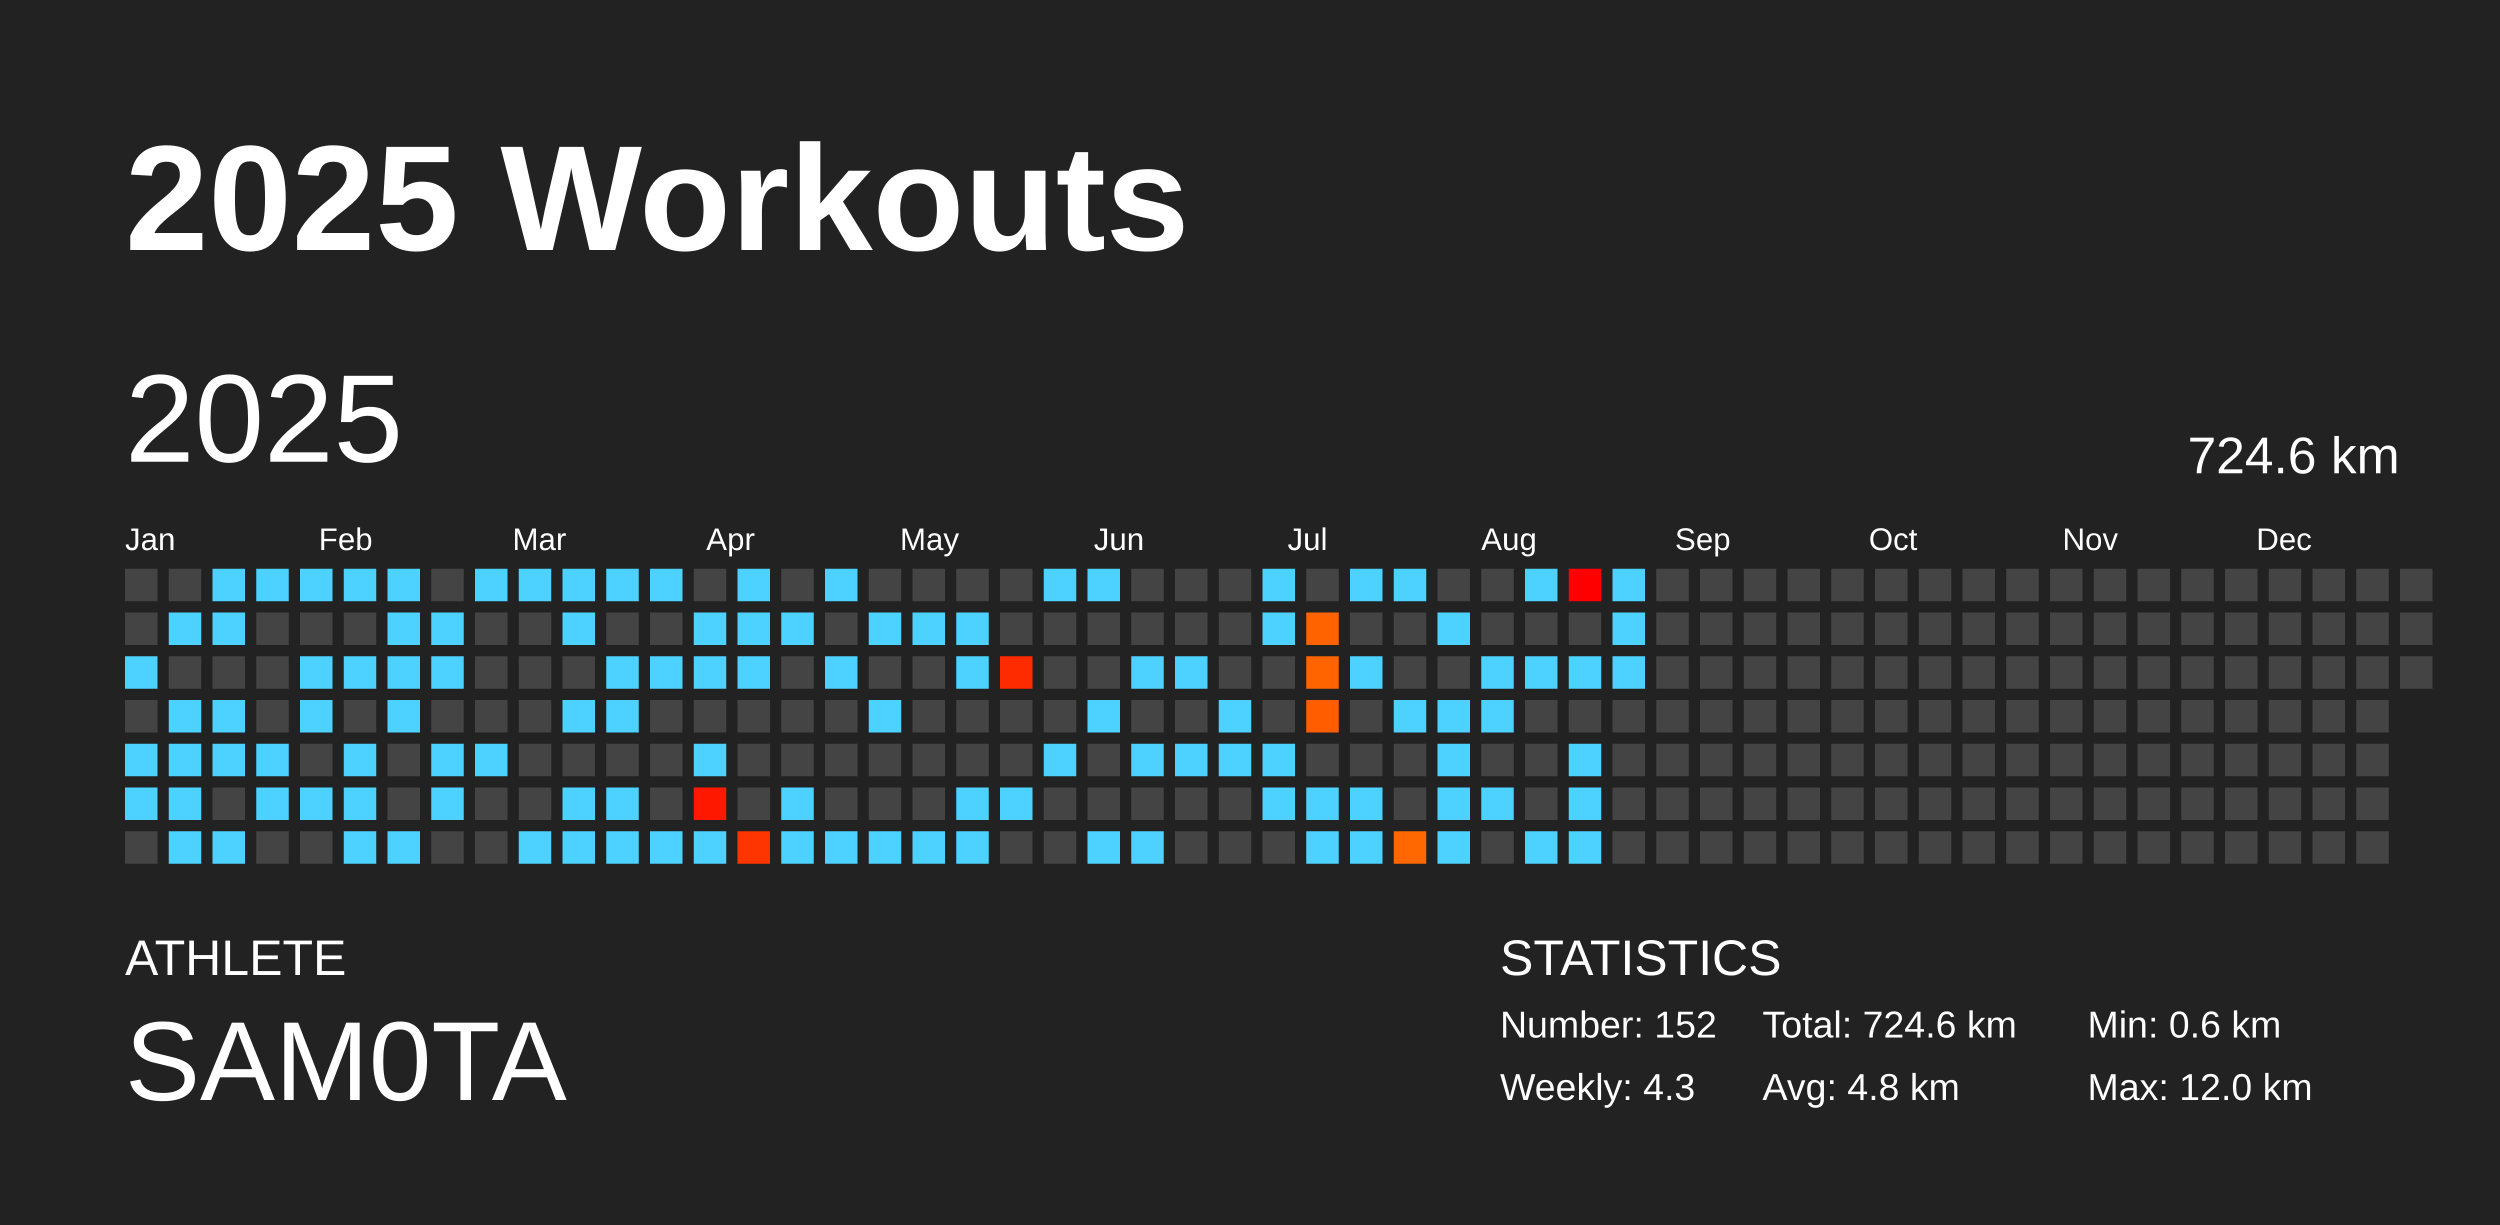
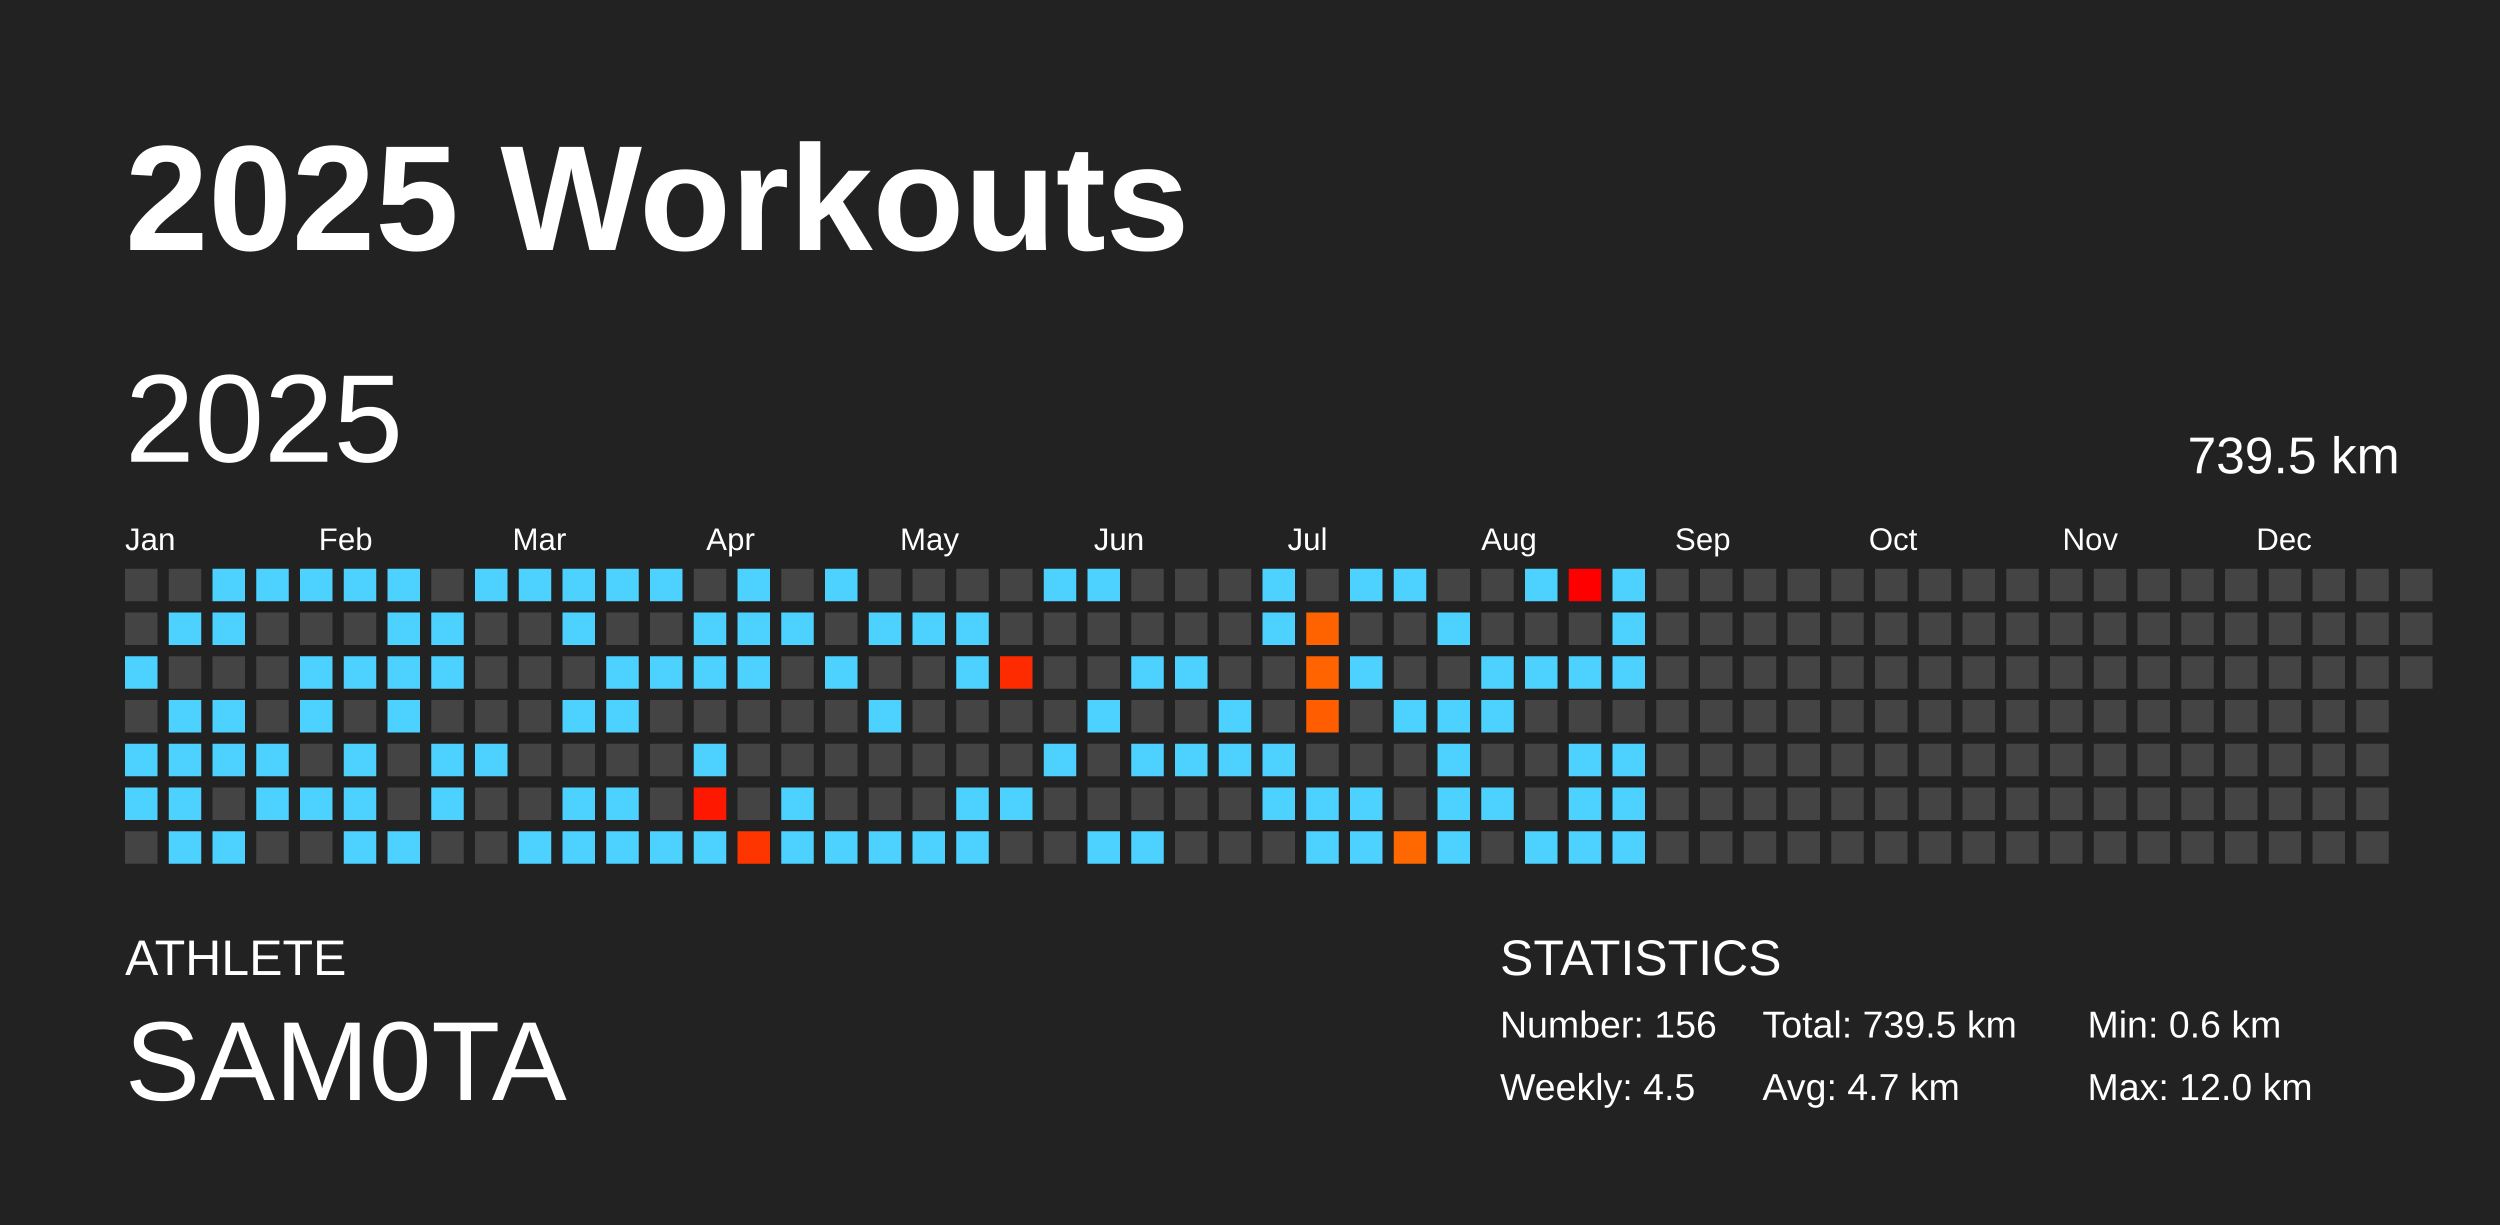
<svg xmlns="http://www.w3.org/2000/svg" baseProfile="full" height="98mm" version="1.1" viewBox="0,0,200,98" width="200mm">
  <defs />
  <rect fill="#222222" height="98" width="200" x="0" y="0" />
  <text fill="#FFFFFF" style="font-size:12px; font-family:Arial; font-weight:bold;" x="10" y="20">2025 Workouts</text>
  <text fill="#FFFFFF" style="font-size:4px; font-family:Arial" x="10" y="78">ATHLETE</text>
  <text fill="#FFFFFF" style="font-size:9px; font-family:Arial" x="10" y="88">SAM0TA</text>
  <text fill="#FFFFFF" style="font-size:4px; font-family:Arial" x="120" y="78">STATISTICS</text>
-   <text fill="#FFFFFF" style="font-size:3px; font-family:Arial" x="120" y="83">Number: 152</text>
-   <text fill="#FFFFFF" style="font-size:3px; font-family:Arial" x="120" y="88">Weekly: 4.3</text>
-   <text fill="#FFFFFF" style="font-size:3px; font-family:Arial" x="141" y="83">Total: 724.6 km</text>
-   <text fill="#FFFFFF" style="font-size:3px; font-family:Arial" x="141" y="88">Avg: 4.8 km</text>
+   <text fill="#FFFFFF" style="font-size:3px; font-family:Arial" x="120" y="83">Number: 156</text>
+   <text fill="#FFFFFF" style="font-size:3px; font-family:Arial" x="120" y="88">Weekly: 4.5</text>
+   <text fill="#FFFFFF" style="font-size:3px; font-family:Arial" x="141" y="83">Total: 739.5 km</text>
+   <text fill="#FFFFFF" style="font-size:3px; font-family:Arial" x="141" y="88">Avg: 4.7 km</text>
  <text fill="#FFFFFF" style="font-size:3px; font-family:Arial" x="167" y="83">Min: 0.6 km</text>
  <text fill="#FFFFFF" style="font-size:3px; font-family:Arial" x="167" y="88">Max: 12.0 km</text>
  <text dominant-baseline="hanging" fill="#FFFFFF" style="font-size:10.0px; font-family:Arial;" x="10" y="30">2025</text>
-   <text dominant-baseline="hanging" fill="#FFFFFF" style="font-size:4.125px; font-family:Arial;" x="175" y="35">724.6 km</text>
+   <text dominant-baseline="hanging" fill="#FFFFFF" style="font-size:4.125px; font-family:Arial;" x="175" y="35">739.5 km</text>
  <text fill="#FFFFFF" style="font-size:2.5px; font-family:Arial" x="10.0" y="44">Jan</text>
  <text fill="#FFFFFF" style="font-size:2.5px; font-family:Arial" x="25.5" y="44">Feb</text>
  <text fill="#FFFFFF" style="font-size:2.5px; font-family:Arial" x="41.0" y="44">Mar</text>
  <text fill="#FFFFFF" style="font-size:2.5px; font-family:Arial" x="56.5" y="44">Apr</text>
  <text fill="#FFFFFF" style="font-size:2.5px; font-family:Arial" x="72.0" y="44">May</text>
  <text fill="#FFFFFF" style="font-size:2.5px; font-family:Arial" x="87.5" y="44">Jun</text>
  <text fill="#FFFFFF" style="font-size:2.5px; font-family:Arial" x="103.0" y="44">Jul</text>
  <text fill="#FFFFFF" style="font-size:2.5px; font-family:Arial" x="118.5" y="44">Aug</text>
  <text fill="#FFFFFF" style="font-size:2.5px; font-family:Arial" x="134.0" y="44">Sep</text>
  <text fill="#FFFFFF" style="font-size:2.5px; font-family:Arial" x="149.5" y="44">Oct</text>
  <text fill="#FFFFFF" style="font-size:2.5px; font-family:Arial" x="165.0" y="44">Nov</text>
  <text fill="#FFFFFF" style="font-size:2.5px; font-family:Arial" x="180.5" y="44">Dec</text>
  <rect fill="#444444" height="2.6" width="2.6" x="10.0" y="45.5" />
  <rect fill="#444444" height="2.6" width="2.6" x="10.0" y="49.0" />
  <rect fill="#4dd2ff" height="2.6" width="2.6" x="10.0" y="52.5" />
  <rect fill="#444444" height="2.6" width="2.6" x="10.0" y="56.0" />
  <rect fill="#4dd2ff" height="2.6" width="2.6" x="10.0" y="59.5" />
  <rect fill="#4dd2ff" height="2.6" width="2.6" x="10.0" y="63.0" />
  <rect fill="#444444" height="2.6" width="2.6" x="10.0" y="66.5" />
  <rect fill="#444444" height="2.6" width="2.6" x="13.5" y="45.5" />
  <rect fill="#4dd2ff" height="2.6" width="2.6" x="13.5" y="49.0" />
  <rect fill="#444444" height="2.6" width="2.6" x="13.5" y="52.5" />
  <rect fill="#4dd2ff" height="2.6" width="2.6" x="13.5" y="56.0" />
  <rect fill="#4dd2ff" height="2.6" width="2.6" x="13.5" y="59.5" />
  <rect fill="#4dd2ff" height="2.6" width="2.6" x="13.5" y="63.0" />
  <rect fill="#4dd2ff" height="2.6" width="2.6" x="13.5" y="66.5" />
  <rect fill="#4dd2ff" height="2.6" width="2.6" x="17.0" y="45.5" />
  <rect fill="#4dd2ff" height="2.6" width="2.6" x="17.0" y="49.0" />
  <rect fill="#444444" height="2.6" width="2.6" x="17.0" y="52.5" />
  <rect fill="#4dd2ff" height="2.6" width="2.6" x="17.0" y="56.0" />
  <rect fill="#4dd2ff" height="2.6" width="2.6" x="17.0" y="59.5" />
  <rect fill="#444444" height="2.6" width="2.6" x="17.0" y="63.0" />
  <rect fill="#4dd2ff" height="2.6" width="2.6" x="17.0" y="66.5" />
  <rect fill="#4dd2ff" height="2.6" width="2.6" x="20.5" y="45.5" />
  <rect fill="#444444" height="2.6" width="2.6" x="20.5" y="49.0" />
  <rect fill="#444444" height="2.6" width="2.6" x="20.5" y="52.5" />
  <rect fill="#444444" height="2.6" width="2.6" x="20.5" y="56.0" />
  <rect fill="#4dd2ff" height="2.6" width="2.6" x="20.5" y="59.5" />
  <rect fill="#4dd2ff" height="2.6" width="2.6" x="20.5" y="63.0" />
  <rect fill="#444444" height="2.6" width="2.6" x="20.5" y="66.5" />
  <rect fill="#4dd2ff" height="2.6" width="2.6" x="24.0" y="45.5" />
  <rect fill="#444444" height="2.6" width="2.6" x="24.0" y="49.0" />
  <rect fill="#4dd2ff" height="2.6" width="2.6" x="24.0" y="52.5" />
  <rect fill="#4dd2ff" height="2.6" width="2.6" x="24.0" y="56.0" />
  <rect fill="#444444" height="2.6" width="2.6" x="24.0" y="59.5" />
  <rect fill="#4dd2ff" height="2.6" width="2.6" x="24.0" y="63.0" />
  <rect fill="#444444" height="2.6" width="2.6" x="24.0" y="66.5" />
  <rect fill="#4dd2ff" height="2.6" width="2.6" x="27.5" y="45.5" />
  <rect fill="#444444" height="2.6" width="2.6" x="27.5" y="49.0" />
  <rect fill="#4dd2ff" height="2.6" width="2.6" x="27.5" y="52.5" />
  <rect fill="#444444" height="2.6" width="2.6" x="27.5" y="56.0" />
  <rect fill="#4dd2ff" height="2.6" width="2.6" x="27.5" y="59.5" />
  <rect fill="#4dd2ff" height="2.6" width="2.6" x="27.5" y="63.0" />
  <rect fill="#4dd2ff" height="2.6" width="2.6" x="27.5" y="66.5" />
  <rect fill="#4dd2ff" height="2.6" width="2.6" x="31.0" y="45.5" />
  <rect fill="#4dd2ff" height="2.6" width="2.6" x="31.0" y="49.0" />
  <rect fill="#4dd2ff" height="2.6" width="2.6" x="31.0" y="52.5" />
  <rect fill="#4dd2ff" height="2.6" width="2.6" x="31.0" y="56.0" />
  <rect fill="#444444" height="2.6" width="2.6" x="31.0" y="59.5" />
  <rect fill="#444444" height="2.6" width="2.6" x="31.0" y="63.0" />
  <rect fill="#4dd2ff" height="2.6" width="2.6" x="31.0" y="66.5" />
  <rect fill="#444444" height="2.6" width="2.6" x="34.5" y="45.5" />
  <rect fill="#4dd2ff" height="2.6" width="2.6" x="34.5" y="49.0" />
  <rect fill="#4dd2ff" height="2.6" width="2.6" x="34.5" y="52.5" />
  <rect fill="#444444" height="2.6" width="2.6" x="34.5" y="56.0" />
  <rect fill="#4dd2ff" height="2.6" width="2.6" x="34.5" y="59.5" />
  <rect fill="#4dd2ff" height="2.6" width="2.6" x="34.5" y="63.0" />
  <rect fill="#444444" height="2.6" width="2.6" x="34.5" y="66.5" />
  <rect fill="#4dd2ff" height="2.6" width="2.6" x="38.0" y="45.5" />
  <rect fill="#444444" height="2.6" width="2.6" x="38.0" y="49.0" />
  <rect fill="#444444" height="2.6" width="2.6" x="38.0" y="52.5" />
  <rect fill="#444444" height="2.6" width="2.6" x="38.0" y="56.0" />
  <rect fill="#4dd2ff" height="2.6" width="2.6" x="38.0" y="59.5" />
  <rect fill="#444444" height="2.6" width="2.6" x="38.0" y="63.0" />
  <rect fill="#444444" height="2.6" width="2.6" x="38.0" y="66.5" />
  <rect fill="#4dd2ff" height="2.6" width="2.6" x="41.5" y="45.5" />
  <rect fill="#444444" height="2.6" width="2.6" x="41.5" y="49.0" />
  <rect fill="#444444" height="2.6" width="2.6" x="41.5" y="52.5" />
  <rect fill="#444444" height="2.6" width="2.6" x="41.5" y="56.0" />
  <rect fill="#444444" height="2.6" width="2.6" x="41.5" y="59.5" />
  <rect fill="#444444" height="2.6" width="2.6" x="41.5" y="63.0" />
  <rect fill="#4dd2ff" height="2.6" width="2.6" x="41.5" y="66.5" />
  <rect fill="#4dd2ff" height="2.6" width="2.6" x="45.0" y="45.5" />
  <rect fill="#4dd2ff" height="2.6" width="2.6" x="45.0" y="49.0" />
  <rect fill="#444444" height="2.6" width="2.6" x="45.0" y="52.5" />
  <rect fill="#4dd2ff" height="2.6" width="2.6" x="45.0" y="56.0" />
  <rect fill="#444444" height="2.6" width="2.6" x="45.0" y="59.5" />
  <rect fill="#4dd2ff" height="2.6" width="2.6" x="45.0" y="63.0" />
  <rect fill="#4dd2ff" height="2.6" width="2.6" x="45.0" y="66.5" />
  <rect fill="#4dd2ff" height="2.6" width="2.6" x="48.5" y="45.5" />
  <rect fill="#444444" height="2.6" width="2.6" x="48.5" y="49.0" />
  <rect fill="#4dd2ff" height="2.6" width="2.6" x="48.5" y="52.5" />
  <rect fill="#4dd2ff" height="2.6" width="2.6" x="48.5" y="56.0" />
  <rect fill="#444444" height="2.6" width="2.6" x="48.5" y="59.5" />
  <rect fill="#4dd2ff" height="2.6" width="2.6" x="48.5" y="63.0" />
  <rect fill="#4dd2ff" height="2.6" width="2.6" x="48.5" y="66.5" />
  <rect fill="#4dd2ff" height="2.6" width="2.6" x="52.0" y="45.5" />
  <rect fill="#444444" height="2.6" width="2.6" x="52.0" y="49.0" />
  <rect fill="#4dd2ff" height="2.6" width="2.6" x="52.0" y="52.5" />
  <rect fill="#444444" height="2.6" width="2.6" x="52.0" y="56.0" />
  <rect fill="#444444" height="2.6" width="2.6" x="52.0" y="59.5" />
  <rect fill="#444444" height="2.6" width="2.6" x="52.0" y="63.0" />
  <rect fill="#4dd2ff" height="2.6" width="2.6" x="52.0" y="66.5" />
  <rect fill="#444444" height="2.6" width="2.6" x="55.5" y="45.5" />
  <rect fill="#4dd2ff" height="2.6" width="2.6" x="55.5" y="49.0" />
  <rect fill="#4dd2ff" height="2.6" width="2.6" x="55.5" y="52.5" />
  <rect fill="#444444" height="2.6" width="2.6" x="55.5" y="56.0" />
  <rect fill="#4dd2ff" height="2.6" width="2.6" x="55.5" y="59.5" />
  <rect fill="#ff1800" height="2.6" width="2.6" x="55.5" y="63.0" />
  <rect fill="#4dd2ff" height="2.6" width="2.6" x="55.5" y="66.5" />
  <rect fill="#4dd2ff" height="2.6" width="2.6" x="59.0" y="45.5" />
  <rect fill="#4dd2ff" height="2.6" width="2.6" x="59.0" y="49.0" />
  <rect fill="#4dd2ff" height="2.6" width="2.6" x="59.0" y="52.5" />
  <rect fill="#444444" height="2.6" width="2.6" x="59.0" y="56.0" />
  <rect fill="#444444" height="2.6" width="2.6" x="59.0" y="59.5" />
  <rect fill="#444444" height="2.6" width="2.6" x="59.0" y="63.0" />
  <rect fill="#ff3500" height="2.6" width="2.6" x="59.0" y="66.5" />
  <rect fill="#444444" height="2.6" width="2.6" x="62.5" y="45.5" />
  <rect fill="#4dd2ff" height="2.6" width="2.6" x="62.5" y="49.0" />
  <rect fill="#444444" height="2.6" width="2.6" x="62.5" y="52.5" />
  <rect fill="#444444" height="2.6" width="2.6" x="62.5" y="56.0" />
  <rect fill="#444444" height="2.6" width="2.6" x="62.5" y="59.5" />
  <rect fill="#4dd2ff" height="2.6" width="2.6" x="62.5" y="63.0" />
  <rect fill="#4dd2ff" height="2.6" width="2.6" x="62.5" y="66.5" />
  <rect fill="#4dd2ff" height="2.6" width="2.6" x="66.0" y="45.5" />
  <rect fill="#444444" height="2.6" width="2.6" x="66.0" y="49.0" />
  <rect fill="#4dd2ff" height="2.6" width="2.6" x="66.0" y="52.5" />
  <rect fill="#444444" height="2.6" width="2.6" x="66.0" y="56.0" />
  <rect fill="#444444" height="2.6" width="2.6" x="66.0" y="59.5" />
  <rect fill="#444444" height="2.6" width="2.6" x="66.0" y="63.0" />
  <rect fill="#4dd2ff" height="2.6" width="2.6" x="66.0" y="66.5" />
  <rect fill="#444444" height="2.6" width="2.6" x="69.5" y="45.5" />
  <rect fill="#4dd2ff" height="2.6" width="2.6" x="69.5" y="49.0" />
  <rect fill="#444444" height="2.6" width="2.6" x="69.5" y="52.5" />
  <rect fill="#4dd2ff" height="2.6" width="2.6" x="69.5" y="56.0" />
  <rect fill="#444444" height="2.6" width="2.6" x="69.5" y="59.5" />
  <rect fill="#444444" height="2.6" width="2.6" x="69.5" y="63.0" />
  <rect fill="#4dd2ff" height="2.6" width="2.6" x="69.5" y="66.5" />
  <rect fill="#444444" height="2.6" width="2.6" x="73.0" y="45.5" />
  <rect fill="#4dd2ff" height="2.6" width="2.6" x="73.0" y="49.0" />
  <rect fill="#444444" height="2.6" width="2.6" x="73.0" y="52.5" />
  <rect fill="#444444" height="2.6" width="2.6" x="73.0" y="56.0" />
  <rect fill="#444444" height="2.6" width="2.6" x="73.0" y="59.5" />
  <rect fill="#444444" height="2.6" width="2.6" x="73.0" y="63.0" />
  <rect fill="#4dd2ff" height="2.6" width="2.6" x="73.0" y="66.5" />
  <rect fill="#444444" height="2.6" width="2.6" x="76.5" y="45.5" />
  <rect fill="#4dd2ff" height="2.6" width="2.6" x="76.5" y="49.0" />
  <rect fill="#4dd2ff" height="2.6" width="2.6" x="76.5" y="52.5" />
  <rect fill="#444444" height="2.6" width="2.6" x="76.5" y="56.0" />
  <rect fill="#444444" height="2.6" width="2.6" x="76.5" y="59.5" />
  <rect fill="#4dd2ff" height="2.6" width="2.6" x="76.5" y="63.0" />
  <rect fill="#4dd2ff" height="2.6" width="2.6" x="76.5" y="66.5" />
  <rect fill="#444444" height="2.6" width="2.6" x="80.0" y="45.5" />
  <rect fill="#444444" height="2.6" width="2.6" x="80.0" y="49.0" />
  <rect fill="#ff2b00" height="2.6" width="2.6" x="80.0" y="52.5" />
  <rect fill="#444444" height="2.6" width="2.6" x="80.0" y="56.0" />
  <rect fill="#444444" height="2.6" width="2.6" x="80.0" y="59.5" />
  <rect fill="#4dd2ff" height="2.6" width="2.6" x="80.0" y="63.0" />
  <rect fill="#444444" height="2.6" width="2.6" x="80.0" y="66.5" />
  <rect fill="#4dd2ff" height="2.6" width="2.6" x="83.5" y="45.5" />
  <rect fill="#444444" height="2.6" width="2.6" x="83.5" y="49.0" />
  <rect fill="#444444" height="2.6" width="2.6" x="83.5" y="52.5" />
  <rect fill="#444444" height="2.6" width="2.6" x="83.5" y="56.0" />
  <rect fill="#4dd2ff" height="2.6" width="2.6" x="83.5" y="59.5" />
  <rect fill="#444444" height="2.6" width="2.6" x="83.5" y="63.0" />
  <rect fill="#444444" height="2.6" width="2.6" x="83.5" y="66.5" />
  <rect fill="#4dd2ff" height="2.6" width="2.6" x="87.0" y="45.5" />
  <rect fill="#444444" height="2.6" width="2.6" x="87.0" y="49.0" />
  <rect fill="#444444" height="2.6" width="2.6" x="87.0" y="52.5" />
  <rect fill="#4dd2ff" height="2.6" width="2.6" x="87.0" y="56.0" />
  <rect fill="#444444" height="2.6" width="2.6" x="87.0" y="59.5" />
  <rect fill="#444444" height="2.6" width="2.6" x="87.0" y="63.0" />
  <rect fill="#4dd2ff" height="2.6" width="2.6" x="87.0" y="66.5" />
  <rect fill="#444444" height="2.6" width="2.6" x="90.5" y="45.5" />
  <rect fill="#444444" height="2.6" width="2.6" x="90.5" y="49.0" />
  <rect fill="#4dd2ff" height="2.6" width="2.6" x="90.5" y="52.5" />
  <rect fill="#444444" height="2.6" width="2.6" x="90.5" y="56.0" />
  <rect fill="#4dd2ff" height="2.6" width="2.6" x="90.5" y="59.5" />
  <rect fill="#444444" height="2.6" width="2.6" x="90.5" y="63.0" />
  <rect fill="#4dd2ff" height="2.6" width="2.6" x="90.5" y="66.5" />
  <rect fill="#444444" height="2.6" width="2.6" x="94.0" y="45.5" />
  <rect fill="#444444" height="2.6" width="2.6" x="94.0" y="49.0" />
  <rect fill="#4dd2ff" height="2.6" width="2.6" x="94.0" y="52.5" />
  <rect fill="#444444" height="2.6" width="2.6" x="94.0" y="56.0" />
  <rect fill="#4dd2ff" height="2.6" width="2.6" x="94.0" y="59.5" />
  <rect fill="#444444" height="2.6" width="2.6" x="94.0" y="63.0" />
  <rect fill="#444444" height="2.6" width="2.6" x="94.0" y="66.5" />
  <rect fill="#444444" height="2.6" width="2.6" x="97.5" y="45.5" />
  <rect fill="#444444" height="2.6" width="2.6" x="97.5" y="49.0" />
  <rect fill="#444444" height="2.6" width="2.6" x="97.5" y="52.5" />
  <rect fill="#4dd2ff" height="2.6" width="2.6" x="97.5" y="56.0" />
  <rect fill="#4dd2ff" height="2.6" width="2.6" x="97.5" y="59.5" />
  <rect fill="#444444" height="2.6" width="2.6" x="97.5" y="63.0" />
  <rect fill="#444444" height="2.6" width="2.6" x="97.5" y="66.5" />
  <rect fill="#4dd2ff" height="2.6" width="2.6" x="101.0" y="45.5" />
  <rect fill="#4dd2ff" height="2.6" width="2.6" x="101.0" y="49.0" />
  <rect fill="#444444" height="2.6" width="2.6" x="101.0" y="52.5" />
  <rect fill="#444444" height="2.6" width="2.6" x="101.0" y="56.0" />
  <rect fill="#4dd2ff" height="2.6" width="2.6" x="101.0" y="59.5" />
  <rect fill="#4dd2ff" height="2.6" width="2.6" x="101.0" y="63.0" />
  <rect fill="#444444" height="2.6" width="2.6" x="101.0" y="66.5" />
  <rect fill="#444444" height="2.6" width="2.6" x="104.5" y="45.5" />
  <rect fill="#ff6300" height="2.6" width="2.6" x="104.5" y="49.0" />
  <rect fill="#ff6400" height="2.6" width="2.6" x="104.5" y="52.5" />
  <rect fill="#ff5d00" height="2.6" width="2.6" x="104.5" y="56.0" />
  <rect fill="#444444" height="2.6" width="2.6" x="104.5" y="59.5" />
  <rect fill="#4dd2ff" height="2.6" width="2.6" x="104.5" y="63.0" />
  <rect fill="#4dd2ff" height="2.6" width="2.6" x="104.5" y="66.5" />
  <rect fill="#4dd2ff" height="2.6" width="2.6" x="108.0" y="45.5" />
  <rect fill="#444444" height="2.6" width="2.6" x="108.0" y="49.0" />
  <rect fill="#4dd2ff" height="2.6" width="2.6" x="108.0" y="52.5" />
  <rect fill="#444444" height="2.6" width="2.6" x="108.0" y="56.0" />
  <rect fill="#444444" height="2.6" width="2.6" x="108.0" y="59.5" />
  <rect fill="#4dd2ff" height="2.6" width="2.6" x="108.0" y="63.0" />
  <rect fill="#4dd2ff" height="2.6" width="2.6" x="108.0" y="66.5" />
  <rect fill="#4dd2ff" height="2.6" width="2.6" x="111.5" y="45.5" />
  <rect fill="#444444" height="2.6" width="2.6" x="111.5" y="49.0" />
  <rect fill="#444444" height="2.6" width="2.6" x="111.5" y="52.5" />
  <rect fill="#4dd2ff" height="2.6" width="2.6" x="111.5" y="56.0" />
  <rect fill="#444444" height="2.6" width="2.6" x="111.5" y="59.5" />
  <rect fill="#444444" height="2.6" width="2.6" x="111.5" y="63.0" />
  <rect fill="#ff6800" height="2.6" width="2.6" x="111.5" y="66.5" />
  <rect fill="#444444" height="2.6" width="2.6" x="115.0" y="45.5" />
  <rect fill="#4dd2ff" height="2.6" width="2.6" x="115.0" y="49.0" />
  <rect fill="#444444" height="2.6" width="2.6" x="115.0" y="52.5" />
  <rect fill="#4dd2ff" height="2.6" width="2.6" x="115.0" y="56.0" />
  <rect fill="#4dd2ff" height="2.6" width="2.6" x="115.0" y="59.5" />
  <rect fill="#4dd2ff" height="2.6" width="2.6" x="115.0" y="63.0" />
  <rect fill="#4dd2ff" height="2.6" width="2.6" x="115.0" y="66.5" />
  <rect fill="#444444" height="2.6" width="2.6" x="118.5" y="45.5" />
  <rect fill="#444444" height="2.6" width="2.6" x="118.5" y="49.0" />
  <rect fill="#4dd2ff" height="2.6" width="2.6" x="118.5" y="52.5" />
  <rect fill="#4dd2ff" height="2.6" width="2.6" x="118.5" y="56.0" />
  <rect fill="#444444" height="2.6" width="2.6" x="118.5" y="59.5" />
  <rect fill="#4dd2ff" height="2.6" width="2.6" x="118.5" y="63.0" />
  <rect fill="#444444" height="2.6" width="2.6" x="118.5" y="66.5" />
  <rect fill="#4dd2ff" height="2.6" width="2.6" x="122.0" y="45.5" />
  <rect fill="#444444" height="2.6" width="2.6" x="122.0" y="49.0" />
  <rect fill="#4dd2ff" height="2.6" width="2.6" x="122.0" y="52.5" />
  <rect fill="#444444" height="2.6" width="2.6" x="122.0" y="56.0" />
  <rect fill="#444444" height="2.6" width="2.6" x="122.0" y="59.5" />
  <rect fill="#444444" height="2.6" width="2.6" x="122.0" y="63.0" />
  <rect fill="#4dd2ff" height="2.6" width="2.6" x="122.0" y="66.5" />
  <rect fill="#ff0000" height="2.6" width="2.6" x="125.5" y="45.5" />
  <rect fill="#444444" height="2.6" width="2.6" x="125.5" y="49.0" />
  <rect fill="#4dd2ff" height="2.6" width="2.6" x="125.5" y="52.5" />
  <rect fill="#444444" height="2.6" width="2.6" x="125.5" y="56.0" />
  <rect fill="#4dd2ff" height="2.6" width="2.6" x="125.5" y="59.5" />
  <rect fill="#4dd2ff" height="2.6" width="2.6" x="125.5" y="63.0" />
  <rect fill="#4dd2ff" height="2.6" width="2.6" x="125.5" y="66.5" />
  <rect fill="#4dd2ff" height="2.6" width="2.6" x="129.0" y="45.5" />
  <rect fill="#4dd2ff" height="2.6" width="2.6" x="129.0" y="49.0" />
  <rect fill="#4dd2ff" height="2.6" width="2.6" x="129.0" y="52.5" />
  <rect fill="#444444" height="2.6" width="2.6" x="129.0" y="56.0" />
-   <rect fill="#444444" height="2.6" width="2.6" x="129.0" y="59.5" />
-   <rect fill="#444444" height="2.6" width="2.6" x="129.0" y="63.0" />
-   <rect fill="#444444" height="2.6" width="2.6" x="129.0" y="66.5" />
+   <rect fill="#4dd2ff" height="2.6" width="2.6" x="129.0" y="59.5" />
+   <rect fill="#4dd2ff" height="2.6" width="2.6" x="129.0" y="63.0" />
+   <rect fill="#4dd2ff" height="2.6" width="2.6" x="129.0" y="66.5" />
  <rect fill="#444444" height="2.6" width="2.6" x="132.5" y="45.5" />
  <rect fill="#444444" height="2.6" width="2.6" x="132.5" y="49.0" />
  <rect fill="#444444" height="2.6" width="2.6" x="132.5" y="52.5" />
  <rect fill="#444444" height="2.6" width="2.6" x="132.5" y="56.0" />
  <rect fill="#444444" height="2.6" width="2.6" x="132.5" y="59.5" />
  <rect fill="#444444" height="2.6" width="2.6" x="132.5" y="63.0" />
  <rect fill="#444444" height="2.6" width="2.6" x="132.5" y="66.5" />
  <rect fill="#444444" height="2.6" width="2.6" x="136.0" y="45.5" />
  <rect fill="#444444" height="2.6" width="2.6" x="136.0" y="49.0" />
  <rect fill="#444444" height="2.6" width="2.6" x="136.0" y="52.5" />
  <rect fill="#444444" height="2.6" width="2.6" x="136.0" y="56.0" />
  <rect fill="#444444" height="2.6" width="2.6" x="136.0" y="59.5" />
  <rect fill="#444444" height="2.6" width="2.6" x="136.0" y="63.0" />
  <rect fill="#444444" height="2.6" width="2.6" x="136.0" y="66.5" />
  <rect fill="#444444" height="2.6" width="2.6" x="139.5" y="45.5" />
  <rect fill="#444444" height="2.6" width="2.6" x="139.5" y="49.0" />
  <rect fill="#444444" height="2.6" width="2.6" x="139.5" y="52.5" />
  <rect fill="#444444" height="2.6" width="2.6" x="139.5" y="56.0" />
  <rect fill="#444444" height="2.6" width="2.6" x="139.5" y="59.5" />
  <rect fill="#444444" height="2.6" width="2.6" x="139.5" y="63.0" />
  <rect fill="#444444" height="2.6" width="2.6" x="139.5" y="66.5" />
  <rect fill="#444444" height="2.6" width="2.6" x="143.0" y="45.5" />
  <rect fill="#444444" height="2.6" width="2.6" x="143.0" y="49.0" />
  <rect fill="#444444" height="2.6" width="2.6" x="143.0" y="52.5" />
  <rect fill="#444444" height="2.6" width="2.6" x="143.0" y="56.0" />
  <rect fill="#444444" height="2.6" width="2.6" x="143.0" y="59.5" />
  <rect fill="#444444" height="2.6" width="2.6" x="143.0" y="63.0" />
  <rect fill="#444444" height="2.6" width="2.6" x="143.0" y="66.5" />
  <rect fill="#444444" height="2.6" width="2.6" x="146.5" y="45.5" />
  <rect fill="#444444" height="2.6" width="2.6" x="146.5" y="49.0" />
  <rect fill="#444444" height="2.6" width="2.6" x="146.5" y="52.5" />
  <rect fill="#444444" height="2.6" width="2.6" x="146.5" y="56.0" />
  <rect fill="#444444" height="2.6" width="2.6" x="146.5" y="59.5" />
  <rect fill="#444444" height="2.6" width="2.6" x="146.5" y="63.0" />
  <rect fill="#444444" height="2.6" width="2.6" x="146.5" y="66.5" />
  <rect fill="#444444" height="2.6" width="2.6" x="150.0" y="45.5" />
  <rect fill="#444444" height="2.6" width="2.6" x="150.0" y="49.0" />
  <rect fill="#444444" height="2.6" width="2.6" x="150.0" y="52.5" />
  <rect fill="#444444" height="2.6" width="2.6" x="150.0" y="56.0" />
  <rect fill="#444444" height="2.6" width="2.6" x="150.0" y="59.5" />
  <rect fill="#444444" height="2.6" width="2.6" x="150.0" y="63.0" />
  <rect fill="#444444" height="2.6" width="2.6" x="150.0" y="66.5" />
  <rect fill="#444444" height="2.6" width="2.6" x="153.5" y="45.5" />
  <rect fill="#444444" height="2.6" width="2.6" x="153.5" y="49.0" />
  <rect fill="#444444" height="2.6" width="2.6" x="153.5" y="52.5" />
  <rect fill="#444444" height="2.6" width="2.6" x="153.5" y="56.0" />
  <rect fill="#444444" height="2.6" width="2.6" x="153.5" y="59.5" />
  <rect fill="#444444" height="2.6" width="2.6" x="153.5" y="63.0" />
  <rect fill="#444444" height="2.6" width="2.6" x="153.5" y="66.5" />
  <rect fill="#444444" height="2.6" width="2.6" x="157.0" y="45.5" />
  <rect fill="#444444" height="2.6" width="2.6" x="157.0" y="49.0" />
  <rect fill="#444444" height="2.6" width="2.6" x="157.0" y="52.5" />
  <rect fill="#444444" height="2.6" width="2.6" x="157.0" y="56.0" />
  <rect fill="#444444" height="2.6" width="2.6" x="157.0" y="59.5" />
  <rect fill="#444444" height="2.6" width="2.6" x="157.0" y="63.0" />
  <rect fill="#444444" height="2.6" width="2.6" x="157.0" y="66.5" />
  <rect fill="#444444" height="2.6" width="2.6" x="160.5" y="45.5" />
  <rect fill="#444444" height="2.6" width="2.6" x="160.5" y="49.0" />
  <rect fill="#444444" height="2.6" width="2.6" x="160.5" y="52.5" />
  <rect fill="#444444" height="2.6" width="2.6" x="160.5" y="56.0" />
  <rect fill="#444444" height="2.6" width="2.6" x="160.5" y="59.5" />
  <rect fill="#444444" height="2.6" width="2.6" x="160.5" y="63.0" />
  <rect fill="#444444" height="2.6" width="2.6" x="160.5" y="66.5" />
  <rect fill="#444444" height="2.6" width="2.6" x="164.0" y="45.5" />
  <rect fill="#444444" height="2.6" width="2.6" x="164.0" y="49.0" />
  <rect fill="#444444" height="2.6" width="2.6" x="164.0" y="52.5" />
  <rect fill="#444444" height="2.6" width="2.6" x="164.0" y="56.0" />
  <rect fill="#444444" height="2.6" width="2.6" x="164.0" y="59.5" />
  <rect fill="#444444" height="2.6" width="2.6" x="164.0" y="63.0" />
  <rect fill="#444444" height="2.6" width="2.6" x="164.0" y="66.5" />
  <rect fill="#444444" height="2.6" width="2.6" x="167.5" y="45.5" />
  <rect fill="#444444" height="2.6" width="2.6" x="167.5" y="49.0" />
  <rect fill="#444444" height="2.6" width="2.6" x="167.5" y="52.5" />
  <rect fill="#444444" height="2.6" width="2.6" x="167.5" y="56.0" />
  <rect fill="#444444" height="2.6" width="2.6" x="167.5" y="59.5" />
  <rect fill="#444444" height="2.6" width="2.6" x="167.5" y="63.0" />
  <rect fill="#444444" height="2.6" width="2.6" x="167.5" y="66.5" />
  <rect fill="#444444" height="2.6" width="2.6" x="171.0" y="45.5" />
  <rect fill="#444444" height="2.6" width="2.6" x="171.0" y="49.0" />
  <rect fill="#444444" height="2.6" width="2.6" x="171.0" y="52.5" />
  <rect fill="#444444" height="2.6" width="2.6" x="171.0" y="56.0" />
  <rect fill="#444444" height="2.6" width="2.6" x="171.0" y="59.5" />
  <rect fill="#444444" height="2.6" width="2.6" x="171.0" y="63.0" />
  <rect fill="#444444" height="2.6" width="2.6" x="171.0" y="66.5" />
  <rect fill="#444444" height="2.6" width="2.6" x="174.5" y="45.5" />
  <rect fill="#444444" height="2.6" width="2.6" x="174.5" y="49.0" />
  <rect fill="#444444" height="2.6" width="2.6" x="174.5" y="52.5" />
  <rect fill="#444444" height="2.6" width="2.6" x="174.5" y="56.0" />
  <rect fill="#444444" height="2.6" width="2.6" x="174.5" y="59.5" />
  <rect fill="#444444" height="2.6" width="2.6" x="174.5" y="63.0" />
  <rect fill="#444444" height="2.6" width="2.6" x="174.5" y="66.5" />
  <rect fill="#444444" height="2.6" width="2.6" x="178.0" y="45.5" />
  <rect fill="#444444" height="2.6" width="2.6" x="178.0" y="49.0" />
  <rect fill="#444444" height="2.6" width="2.6" x="178.0" y="52.5" />
  <rect fill="#444444" height="2.6" width="2.6" x="178.0" y="56.0" />
  <rect fill="#444444" height="2.6" width="2.6" x="178.0" y="59.5" />
  <rect fill="#444444" height="2.6" width="2.6" x="178.0" y="63.0" />
  <rect fill="#444444" height="2.6" width="2.6" x="178.0" y="66.5" />
  <rect fill="#444444" height="2.6" width="2.6" x="181.5" y="45.5" />
  <rect fill="#444444" height="2.6" width="2.6" x="181.5" y="49.0" />
  <rect fill="#444444" height="2.6" width="2.6" x="181.5" y="52.5" />
  <rect fill="#444444" height="2.6" width="2.6" x="181.5" y="56.0" />
  <rect fill="#444444" height="2.6" width="2.6" x="181.5" y="59.5" />
  <rect fill="#444444" height="2.6" width="2.6" x="181.5" y="63.0" />
  <rect fill="#444444" height="2.6" width="2.6" x="181.5" y="66.5" />
  <rect fill="#444444" height="2.6" width="2.6" x="185.0" y="45.5" />
  <rect fill="#444444" height="2.6" width="2.6" x="185.0" y="49.0" />
  <rect fill="#444444" height="2.6" width="2.6" x="185.0" y="52.5" />
  <rect fill="#444444" height="2.6" width="2.6" x="185.0" y="56.0" />
  <rect fill="#444444" height="2.6" width="2.6" x="185.0" y="59.5" />
  <rect fill="#444444" height="2.6" width="2.6" x="185.0" y="63.0" />
  <rect fill="#444444" height="2.6" width="2.6" x="185.0" y="66.5" />
  <rect fill="#444444" height="2.6" width="2.6" x="188.5" y="45.5" />
  <rect fill="#444444" height="2.6" width="2.6" x="188.5" y="49.0" />
  <rect fill="#444444" height="2.6" width="2.6" x="188.5" y="52.5" />
  <rect fill="#444444" height="2.6" width="2.6" x="188.5" y="56.0" />
  <rect fill="#444444" height="2.6" width="2.6" x="188.5" y="59.5" />
  <rect fill="#444444" height="2.6" width="2.6" x="188.5" y="63.0" />
  <rect fill="#444444" height="2.6" width="2.6" x="188.5" y="66.5" />
  <rect fill="#444444" height="2.6" width="2.6" x="192.0" y="45.5" />
  <rect fill="#444444" height="2.6" width="2.6" x="192.0" y="49.0" />
  <rect fill="#444444" height="2.6" width="2.6" x="192.0" y="52.5" />
</svg>
